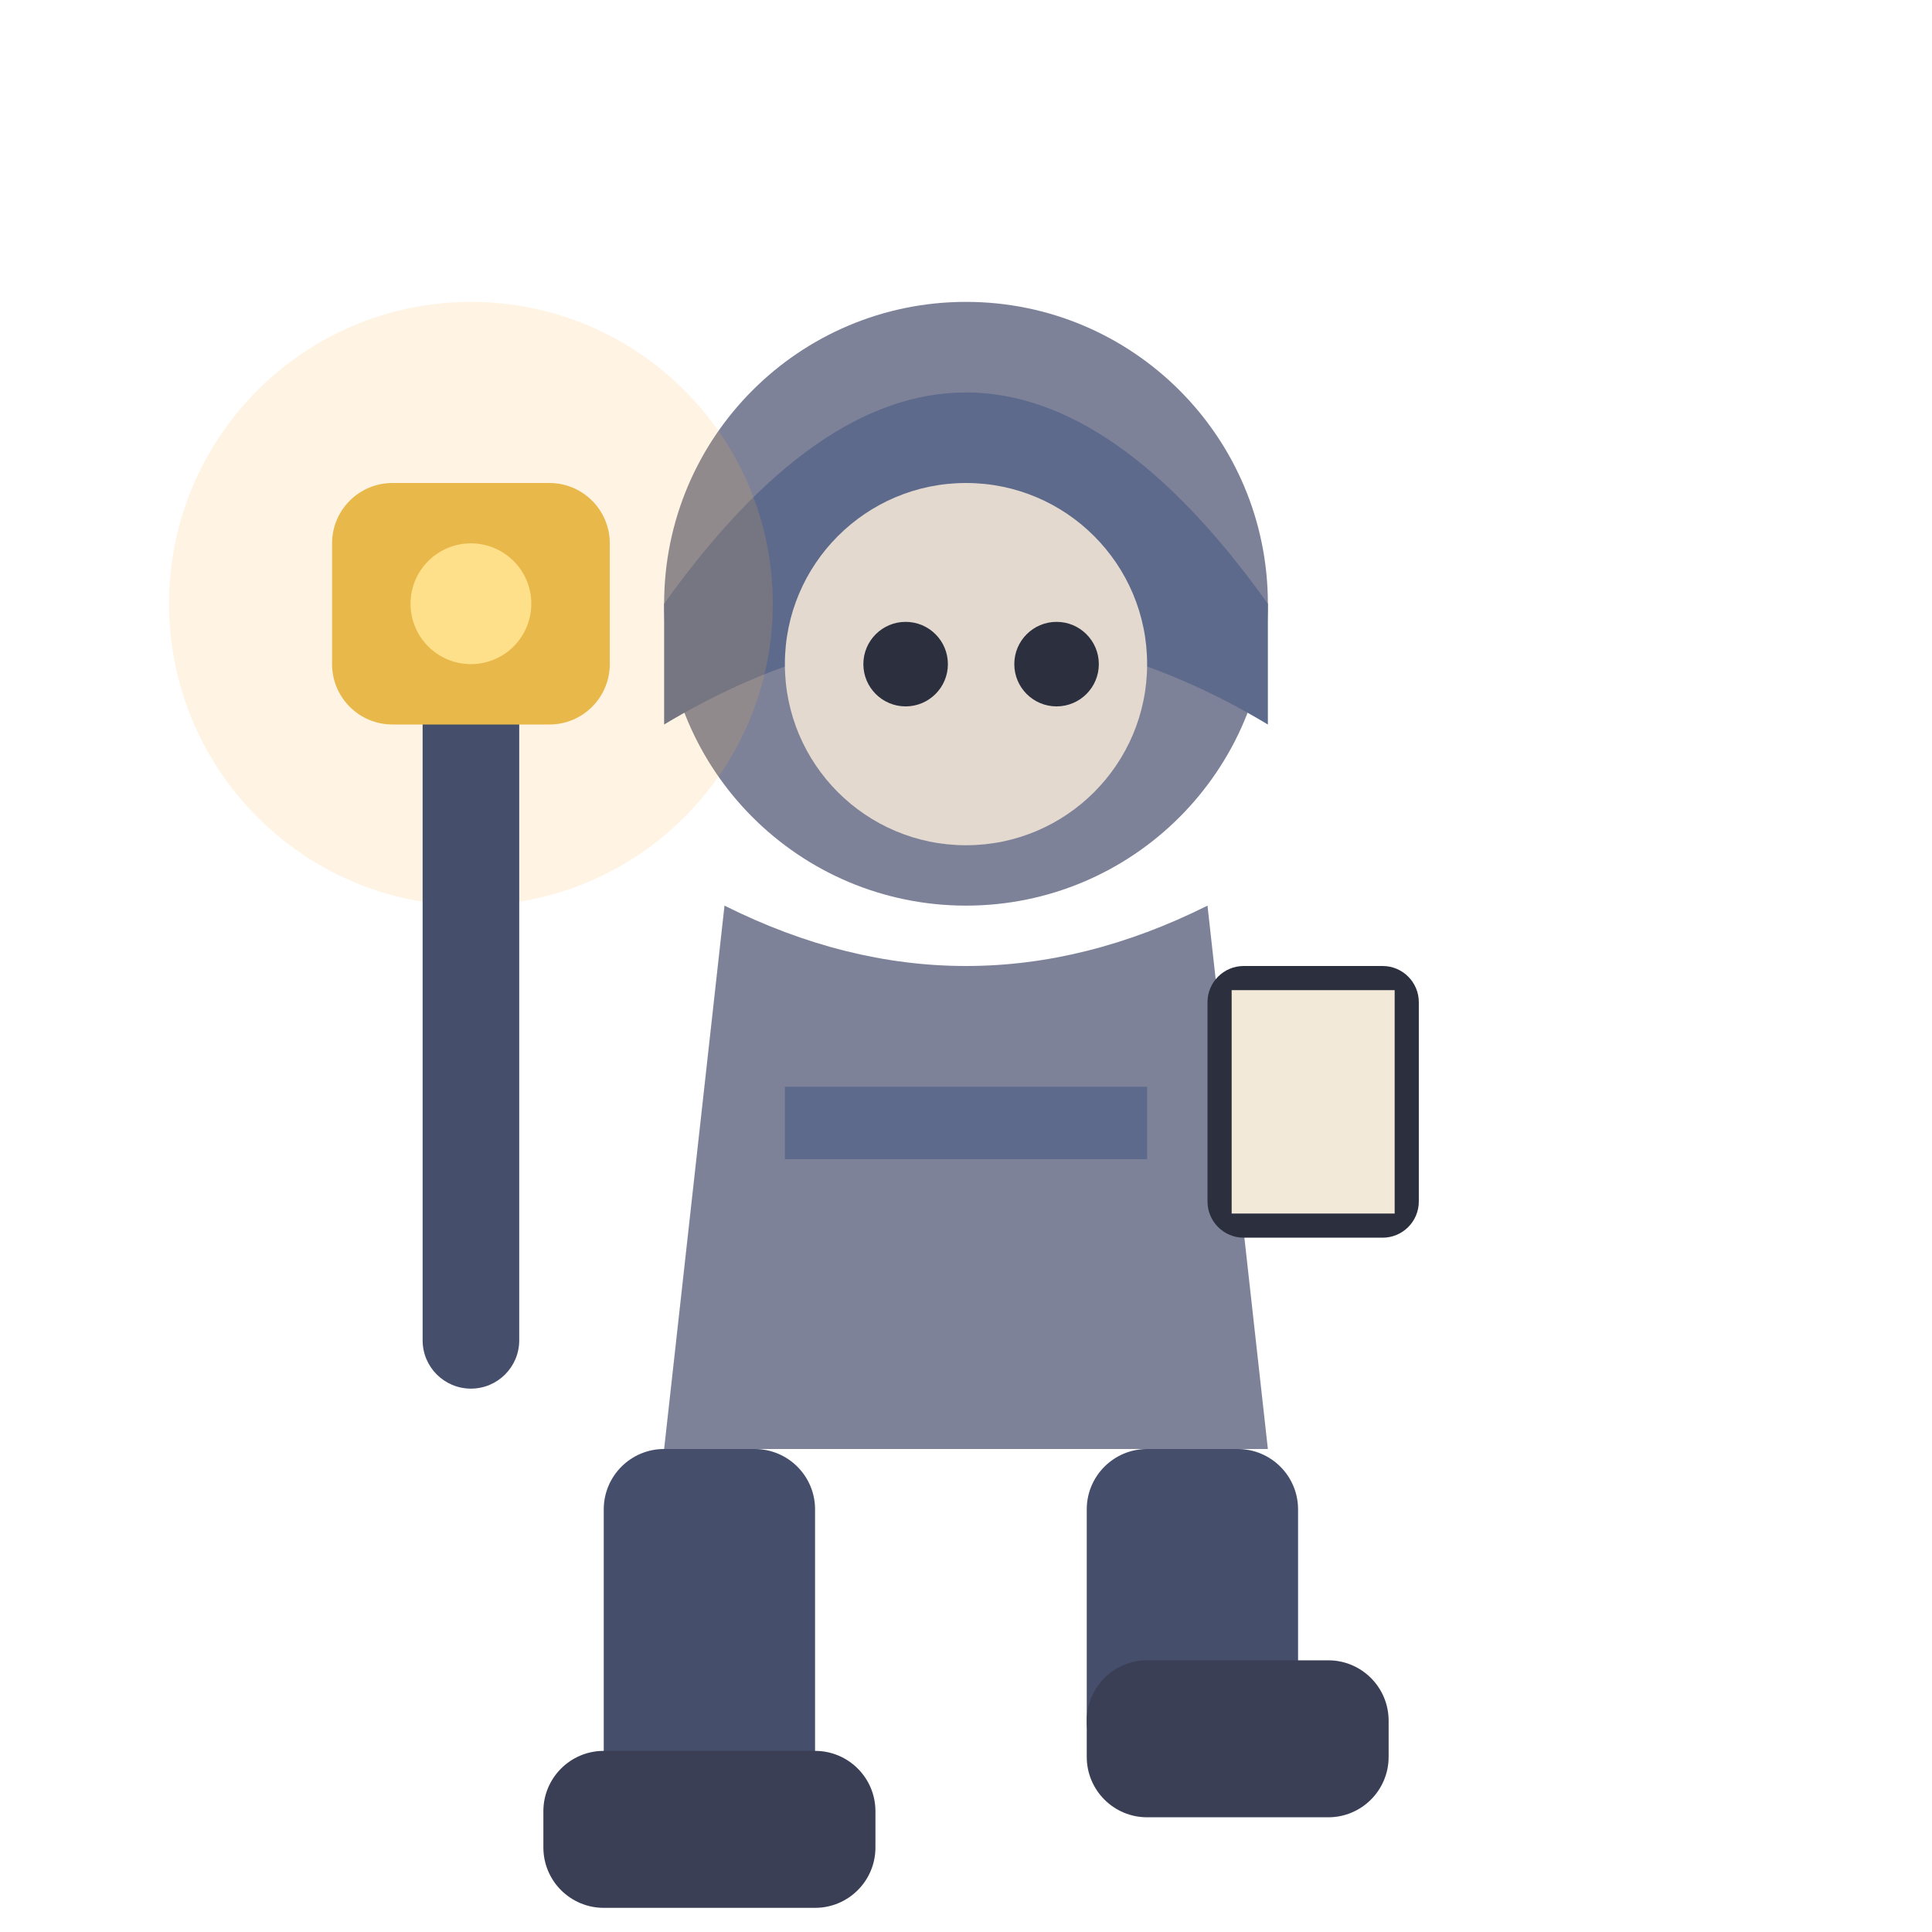
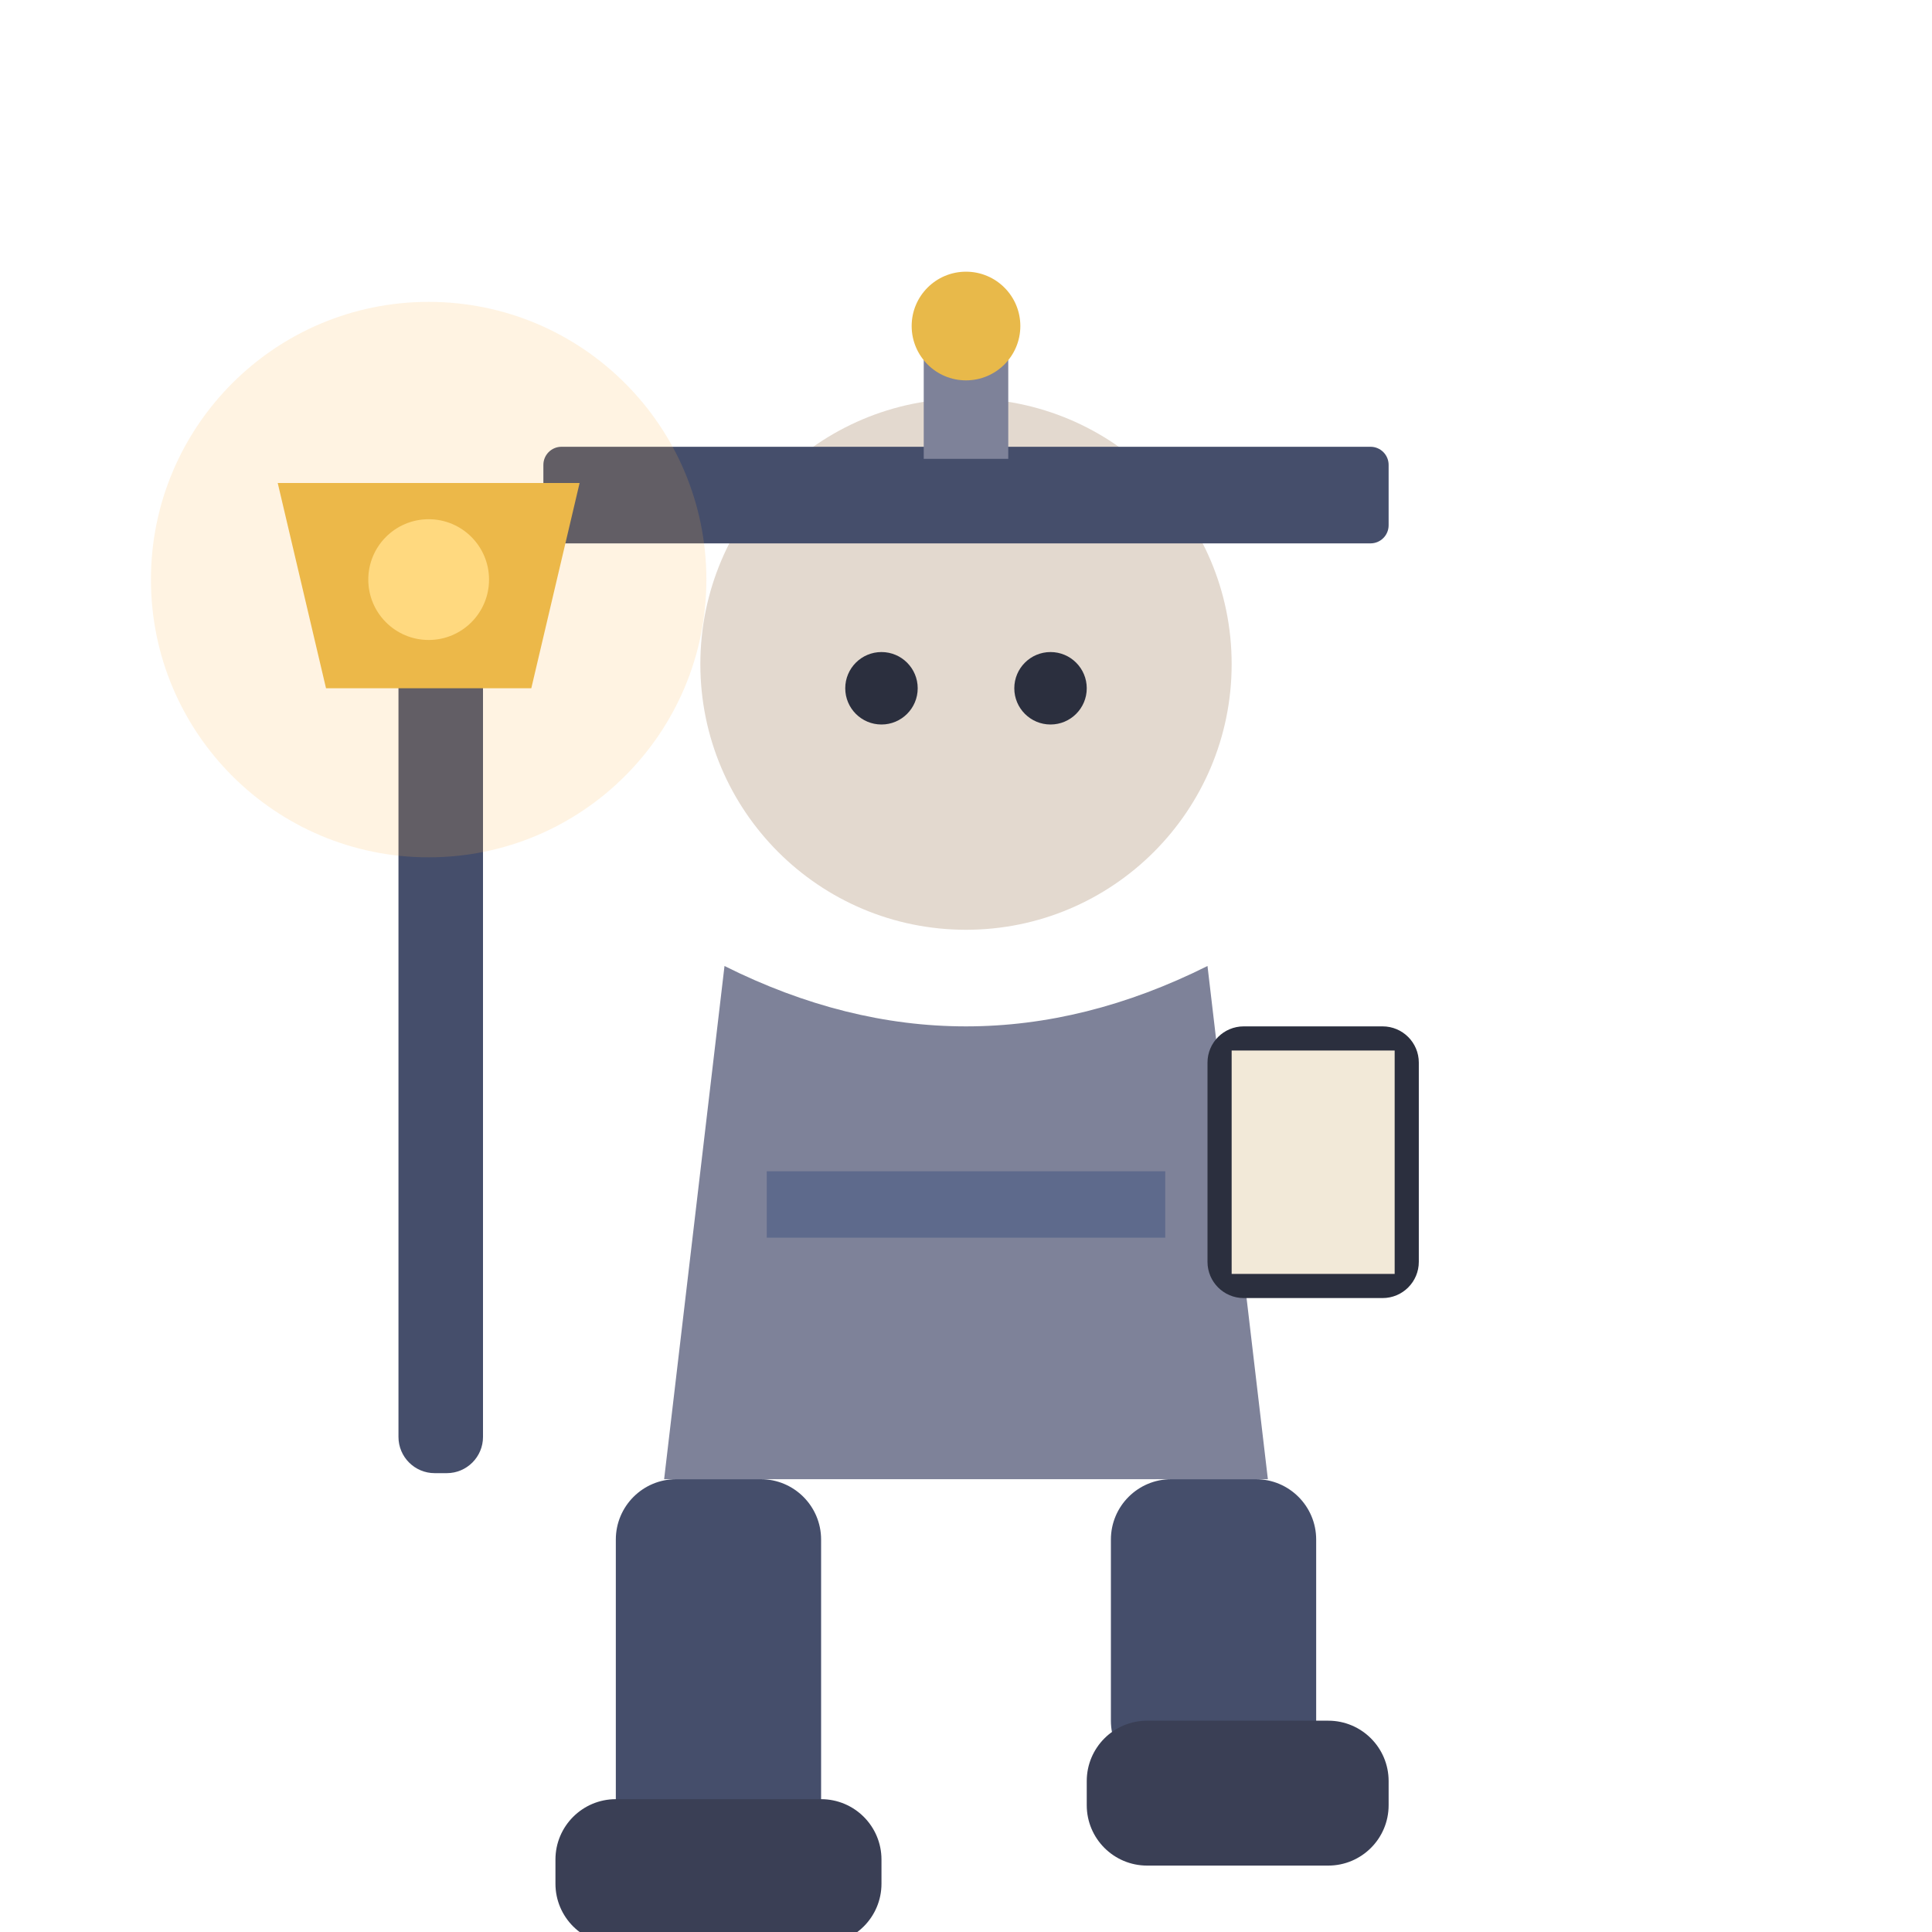
<svg xmlns="http://www.w3.org/2000/svg" viewBox="0 0 32 32">
-   <circle cx="16" cy="10" r="5" fill="#7E8299" />
-   <path d="M11,10 Q16,3 21,10 L21,12 Q16,9 11,12 Z" fill="#5E6A8C" />
-   <circle cx="16" cy="11" r="3" fill="#E3D9CF" />
-   <circle cx="15" cy="11" r="0.7" fill="#2B2F3E" />
-   <circle cx="17.5" cy="11" r="0.7" fill="#2B2F3E" />
-   <path d="M12,15 L11,24 L21,24 L20,15 Q16,17 12,15 Z" fill="#7E8299" />
-   <rect x="13" y="18" width="6" height="1.2" fill="#5E6A8C" />
-   <circle cx="7.8" cy="10" r="5" fill="#FFB347" opacity="0.15" />
-   <rect x="7" y="11" width="1.6" height="12" rx="0.8" fill="#454E6B" />
-   <rect x="5.5" y="8" width="4.6" height="4" rx="1" fill="#E8B94A" />
-   <circle cx="7.8" cy="10" r="1" fill="#FFE08A" />
-   <rect x="20" y="16" width="3.5" height="4.5" rx="0.6" fill="#2B2F3E" />
-   <rect x="20.4" y="16.4" width="2.7" height="3.7" fill="#F2E9D8" />
-   <rect x="10" y="24" width="3.5" height="7" rx="1" fill="#454E6B" />
-   <rect x="18" y="24" width="3.5" height="5.5" rx="1" fill="#454E6B" />
-   <rect x="9" y="29" width="5.5" height="2.6" rx="1" fill="#3A3F55" />
-   <rect x="18" y="27.5" width="5" height="2.6" rx="1" fill="#3A3F55" />
+   <circle cx="16" cy="11" r="4.4" fill="#E3D9CF" />
+   <rect x="9" y="7.4" width="14" height="1.6" rx="0.3" fill="#454E6B" />
+   <rect x="15.3" y="5.6" width="1.4" height="2" fill="#7E8299" />
+   <circle cx="16" cy="5.4" r="0.9" fill="#E8B94A" />
+   <circle cx="14.6" cy="11.4" r="0.6" fill="#2B2F3E" />
+   <circle cx="17.4" cy="11.4" r="0.6" fill="#2B2F3E" />
+   <path d="M12,16 L11,24.5 L21,24.5 L20,16 Q16,18 12,16 Z" fill="#7E8299" />
+   <rect x="12.7" y="19.4" width="6.6" height="1.1" fill="#5E6A8C" />
+   <rect x="6.6" y="10.4" width="1.4" height="14" rx="0.6" fill="#454E6B" />
+   <path d="M4.6,8 L9.6,8 L8.8,11.4 L5.4,11.4 Z" fill="#E8B94A" />
+   <circle cx="7.1" cy="9.6" r="1" fill="#FFE08A" />
+   <circle cx="7.1" cy="9.6" r="4.6" fill="#FFB347" opacity="0.16" />
+   <rect x="20" y="17" width="3.5" height="4.5" rx="0.6" fill="#2B2F3E" />
+   <rect x="20.4" y="17.4" width="2.7" height="3.7" fill="#F2E9D8" />
+   <rect x="10.2" y="24.5" width="3.4" height="6.3" rx="1" fill="#454E6B" />
+   <rect x="18.4" y="24.5" width="3.4" height="5" rx="1" fill="#454E6B" />
+   <rect x="9.2" y="29.8" width="5.4" height="2.4" rx="1" fill="#3A3F55" />
+   <rect x="18" y="28.5" width="5" height="2.4" rx="1" fill="#3A3F55" />
</svg>
